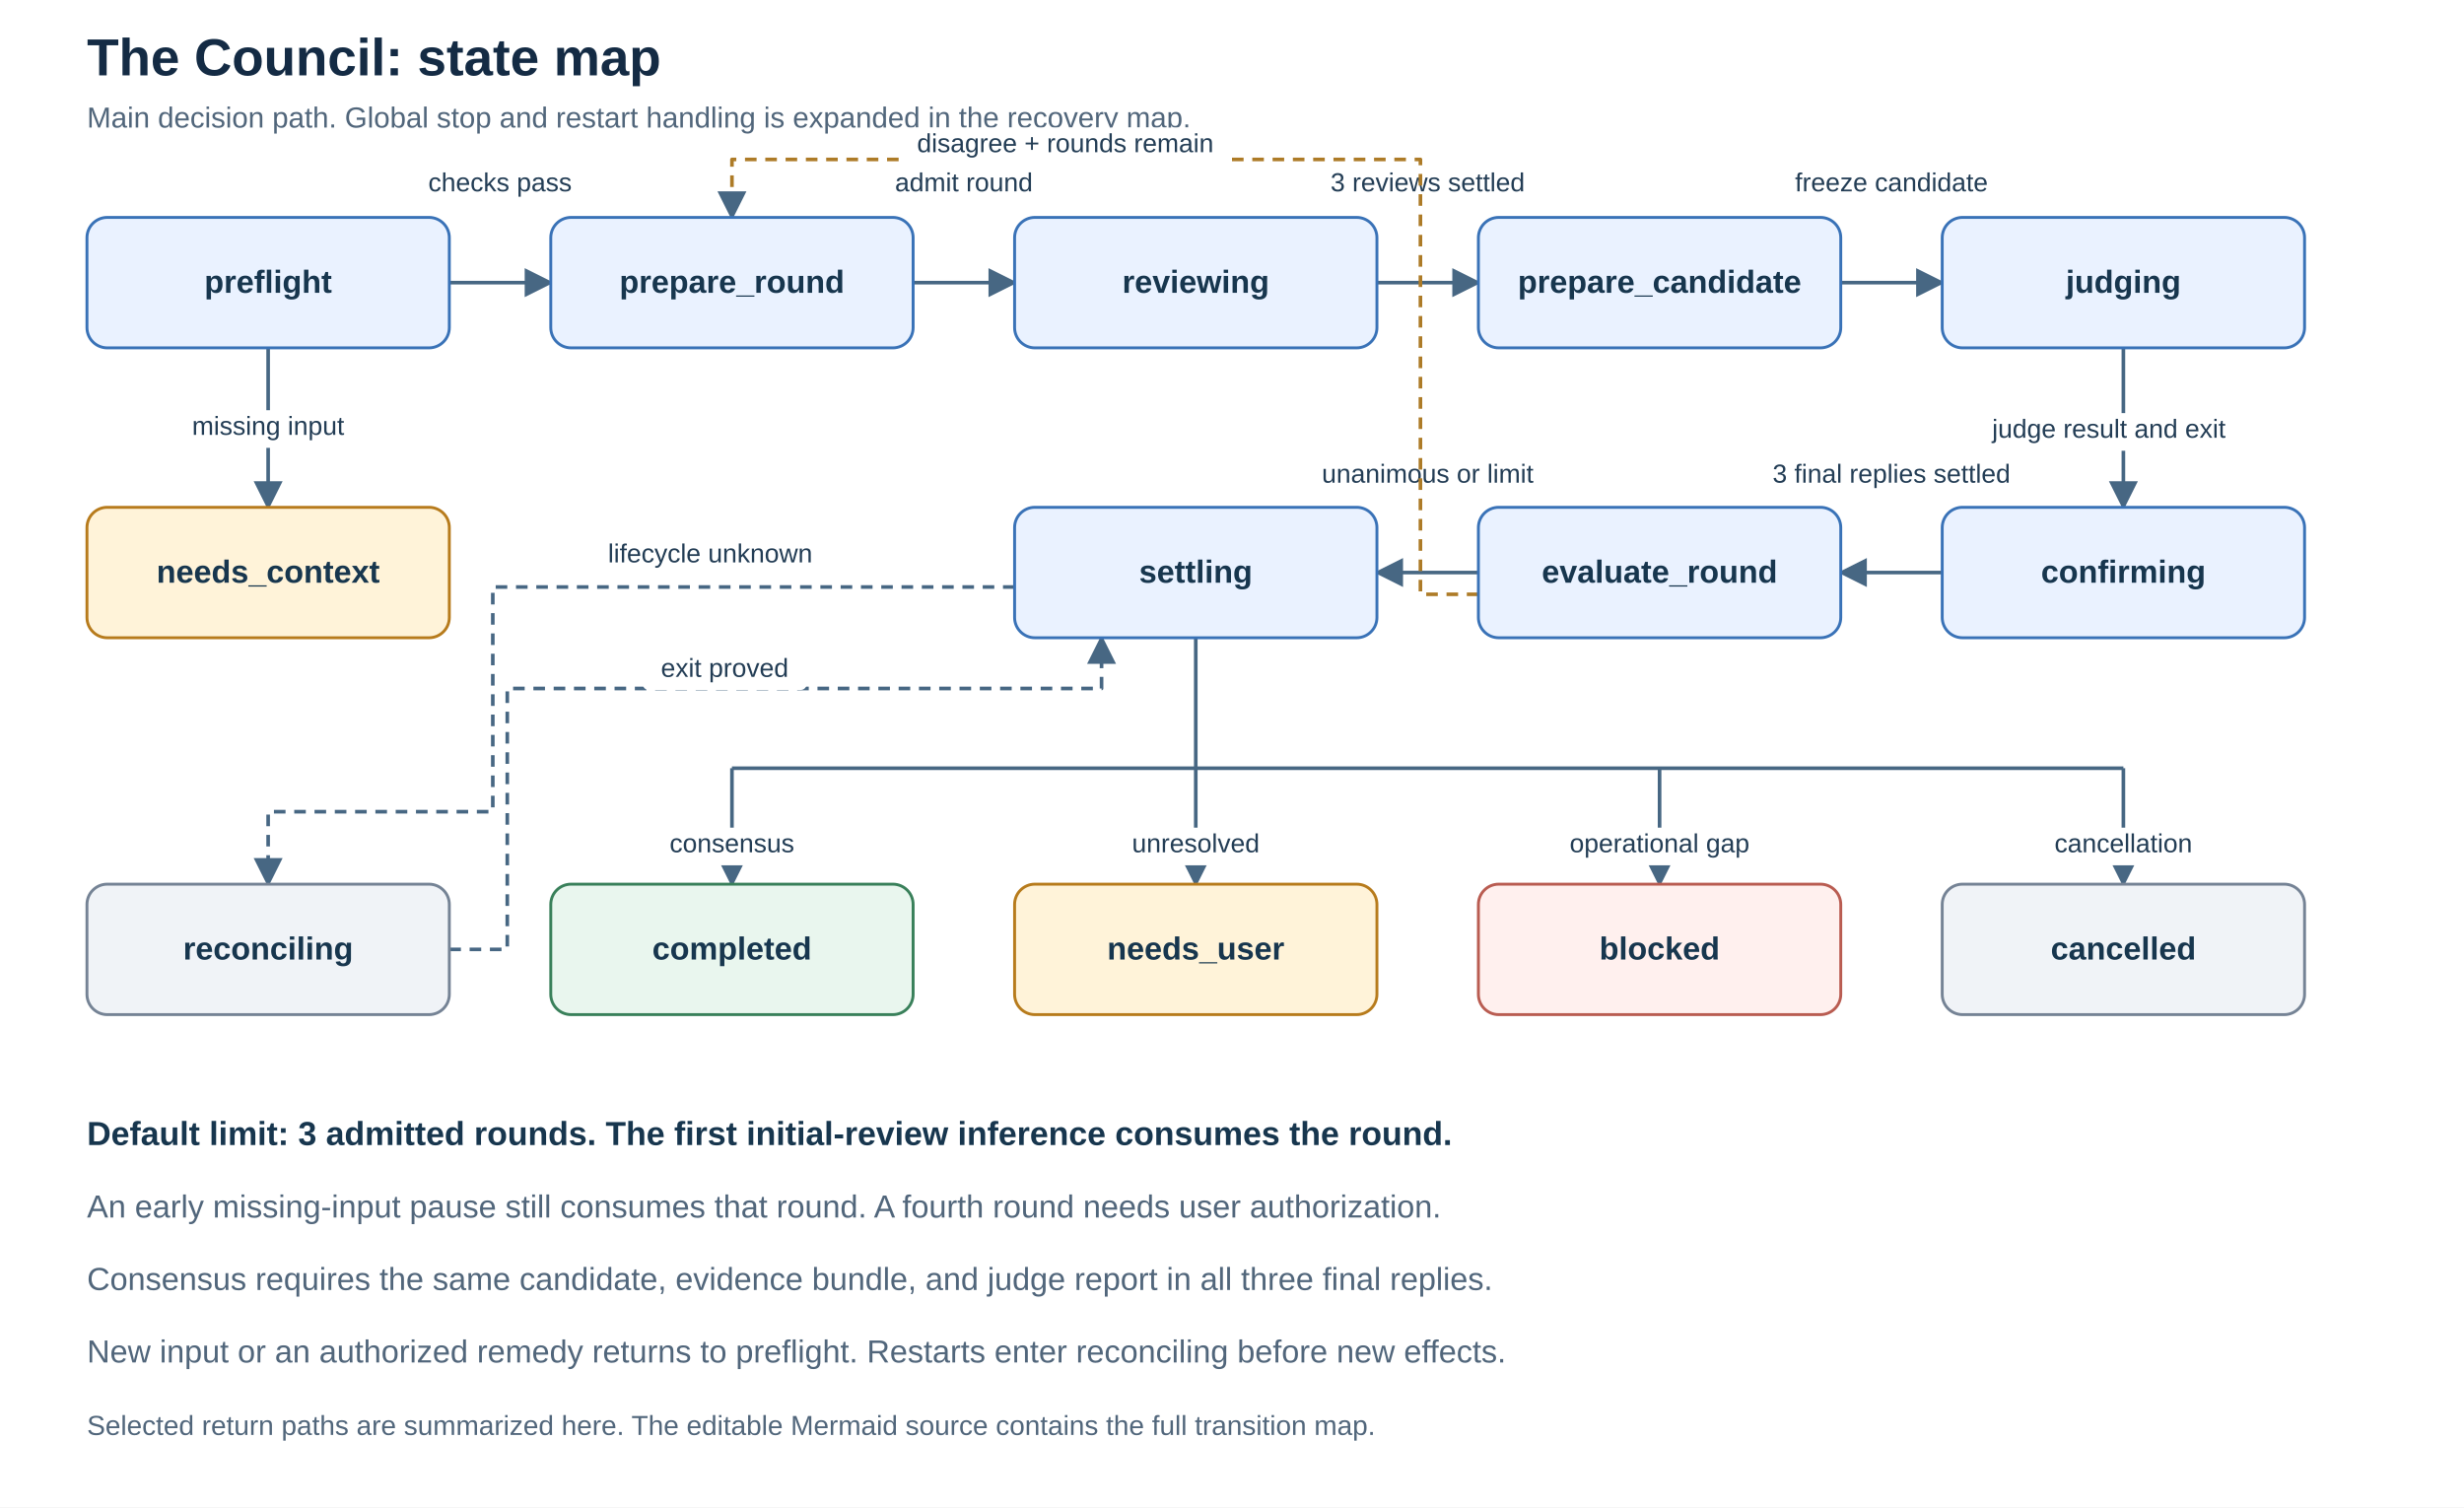
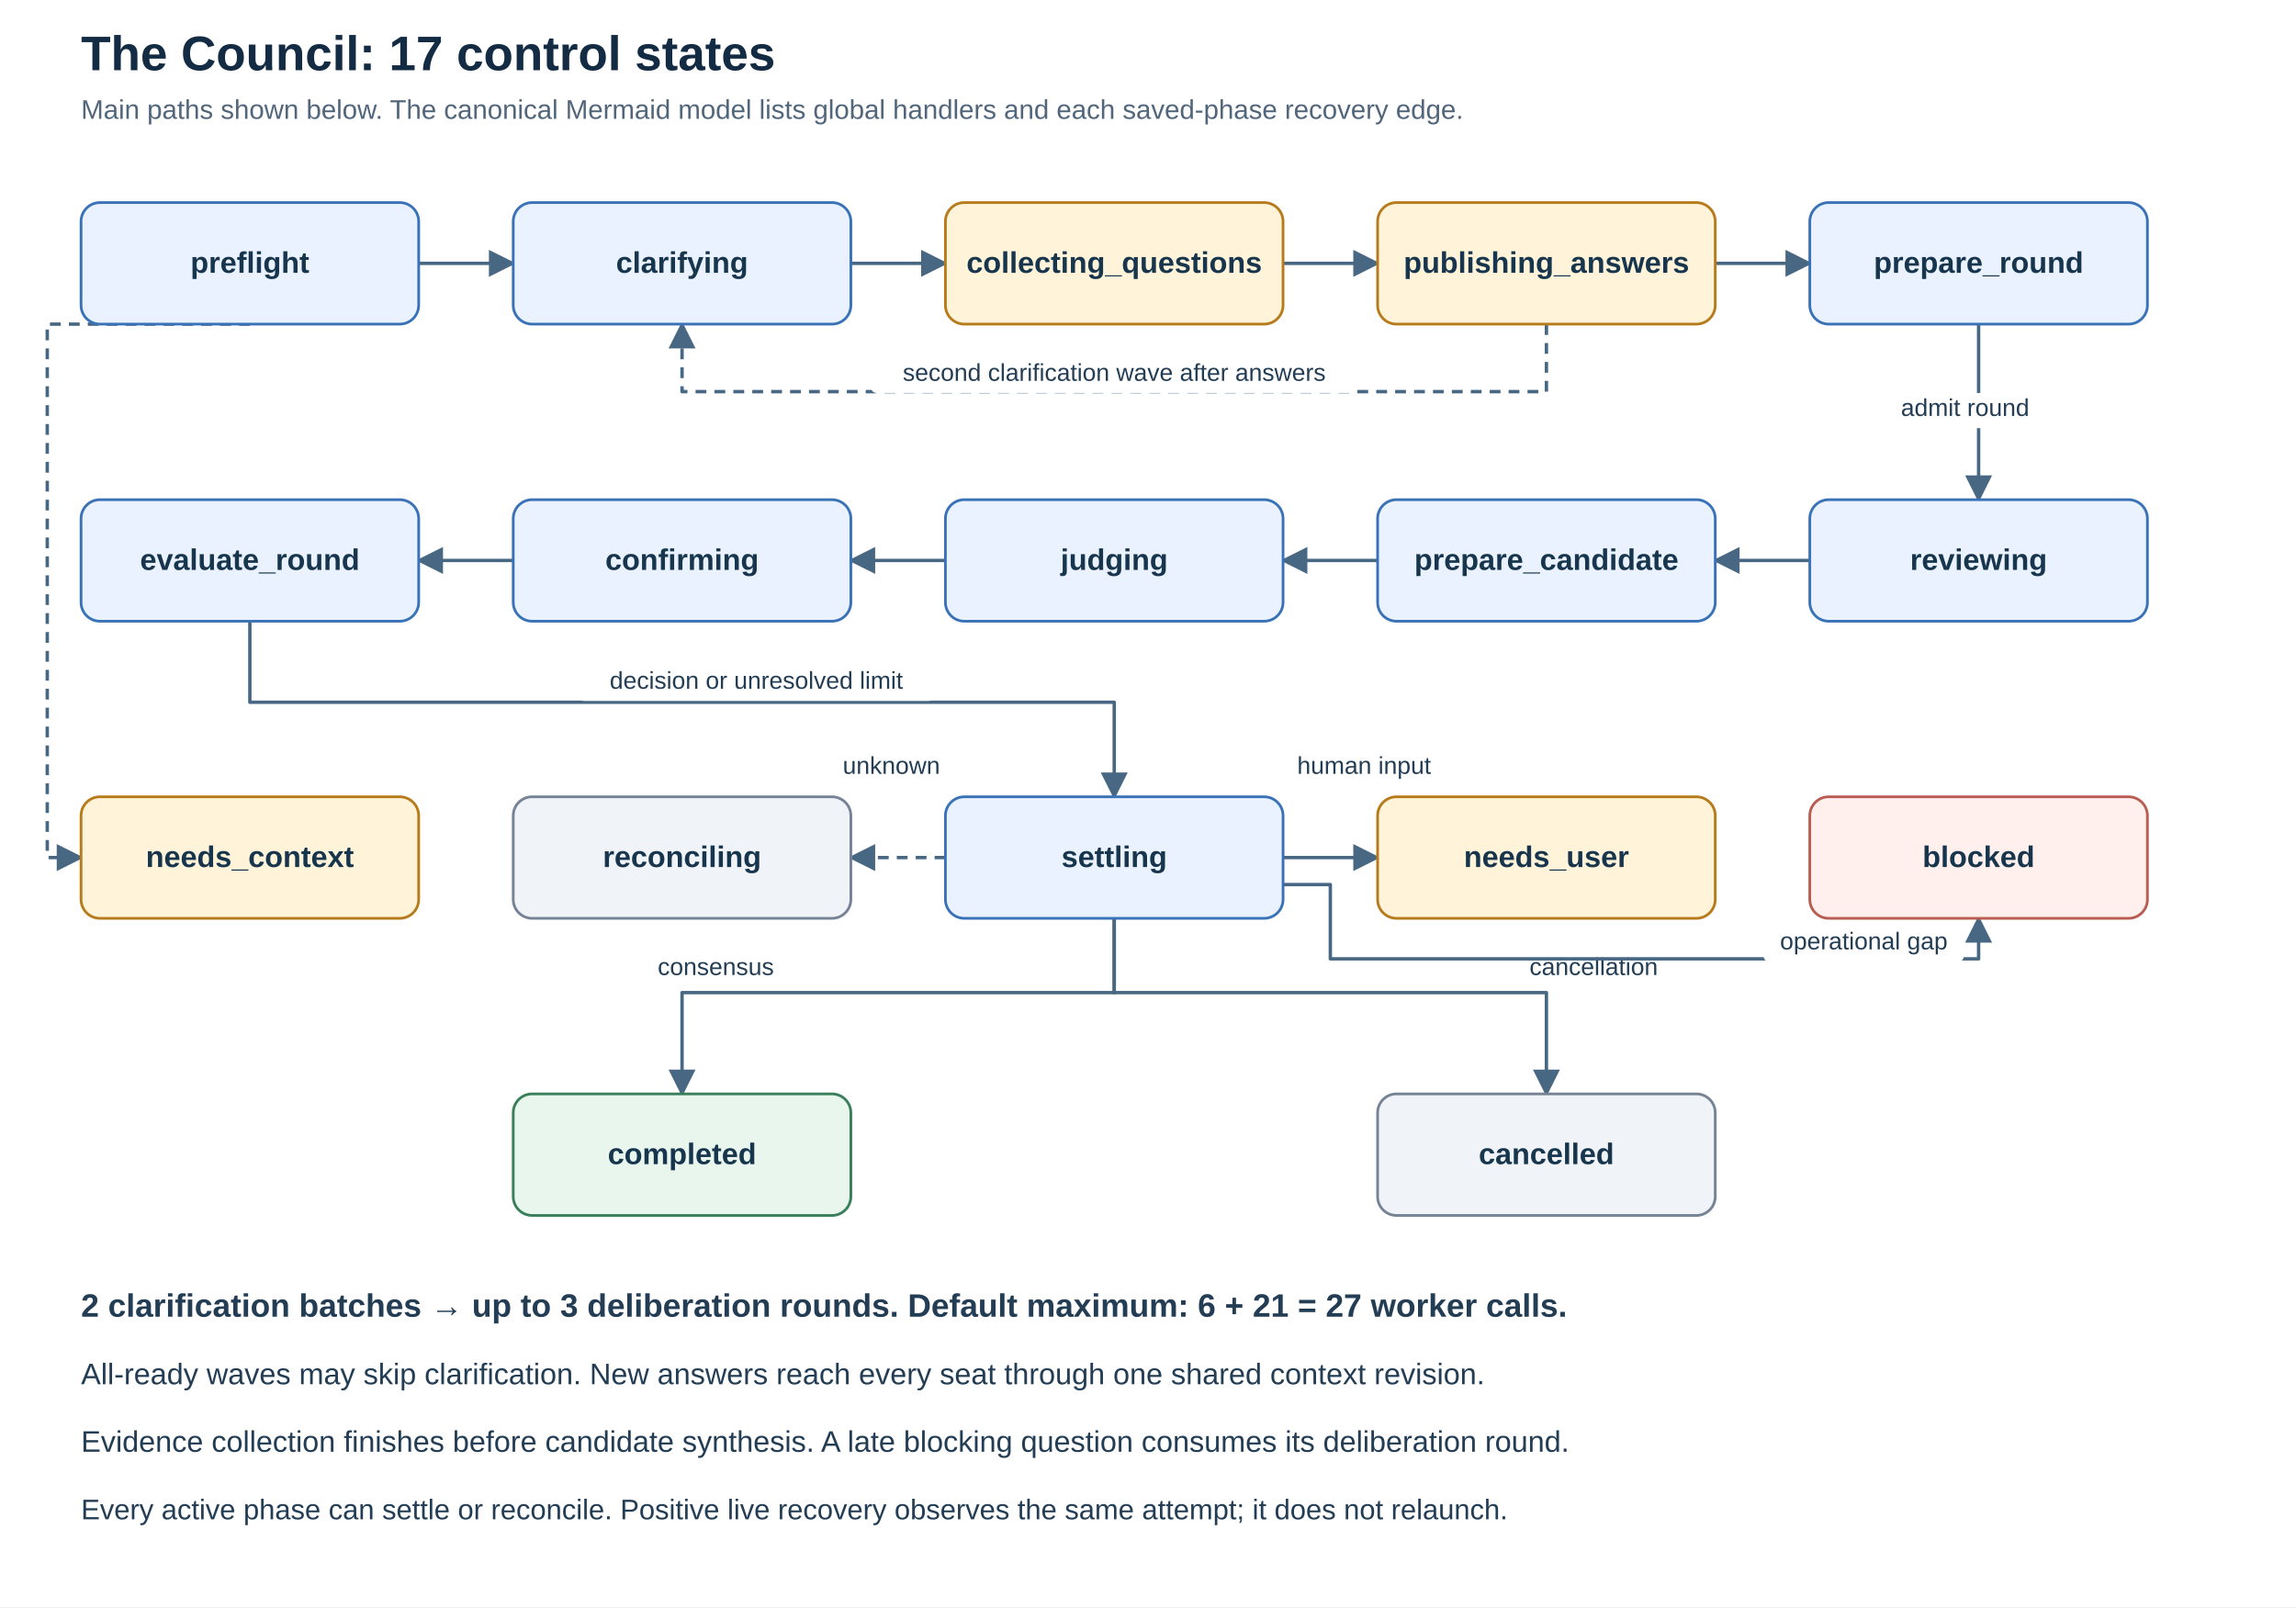
- <svg xmlns="http://www.w3.org/2000/svg" width="1700" height="1040" viewBox="0 0 1700 1040">
+ <svg xmlns="http://www.w3.org/2000/svg" width="1700" height="1190" viewBox="0 0 1700 1190">
  <defs>
    <marker id="arrow" viewBox="0 0 10 10" refX="9" refY="5" markerWidth="8" markerHeight="8" orient="auto-start-reverse">
      <path d="M 0 0 L 10 5 L 0 10 z" fill="#476783" />
    </marker>
  </defs>
-   <rect width="1700" height="1040" fill="#ffffff" />
-   <text x="60" y="52" font-family="Arial, Helvetica, sans-serif" font-size="36" fill="#142b44" text-anchor="start" font-weight="700">The Council: state map</text>
-   <text x="60" y="88" font-family="Arial, Helvetica, sans-serif" font-size="20" fill="#51667b" text-anchor="start" font-weight="400">Main decision path. Global stop and restart handling is expanded in the recovery map.</text>
+   <rect width="1700" height="1190" fill="#ffffff" />
+   <text x="60" y="52" font-family="Arial, Helvetica, sans-serif" font-size="36" fill="#142b44" text-anchor="start" font-weight="700">The Council: 17 control states</text>
+   <text x="60" y="88" font-family="Arial, Helvetica, sans-serif" font-size="20" fill="#51667b" text-anchor="start" font-weight="400">Main paths shown below. The canonical Mermaid model lists global handlers and each saved-phase recovery edge.</text>
  <polyline points="310,195 380,195" fill="none" stroke="#476783" stroke-width="2.5" stroke-linejoin="round" marker-end="url(#arrow)" />
-   <rect x="288.5" y="115" width="113.0" height="26" rx="4" fill="white" />
-   <text x="345.0" y="132" font-family="Arial, Helvetica, sans-serif" font-size="18" fill="#233d55" text-anchor="middle" font-weight="400">checks pass</text>
  <polyline points="630,195 700,195" fill="none" stroke="#476783" stroke-width="2.5" stroke-linejoin="round" marker-end="url(#arrow)" />
-   <rect x="608.5" y="115" width="113.0" height="26" rx="4" fill="white" />
-   <text x="665.0" y="132" font-family="Arial, Helvetica, sans-serif" font-size="18" fill="#233d55" text-anchor="middle" font-weight="400">admit round</text>
  <polyline points="950,195 1020,195" fill="none" stroke="#476783" stroke-width="2.5" stroke-linejoin="round" marker-end="url(#arrow)" />
-   <rect x="902.0" y="115" width="165.9" height="26" rx="4" fill="white" />
-   <text x="985.0" y="132" font-family="Arial, Helvetica, sans-serif" font-size="18" fill="#233d55" text-anchor="middle" font-weight="400">3 reviews settled</text>
  <polyline points="1270,195 1340,195" fill="none" stroke="#476783" stroke-width="2.5" stroke-linejoin="round" marker-end="url(#arrow)" />
-   <rect x="1226.4" y="115" width="157.1" height="26" rx="4" fill="white" />
-   <text x="1305.0" y="132" font-family="Arial, Helvetica, sans-serif" font-size="18" fill="#233d55" text-anchor="middle" font-weight="400">freeze candidate</text>
-   <polyline points="1465,240 1465,350" fill="none" stroke="#476783" stroke-width="2.5" stroke-linejoin="round" marker-end="url(#arrow)" />
-   <rect x="1354.4" y="285" width="201.2" height="26" rx="4" fill="white" />
-   <text x="1455" y="302" font-family="Arial, Helvetica, sans-serif" font-size="18" fill="#233d55" text-anchor="middle" font-weight="400">judge result and exit</text>
-   <polyline points="1340,395 1270,395" fill="none" stroke="#476783" stroke-width="2.5" stroke-linejoin="round" marker-end="url(#arrow)" />
-   <rect x="1195.6" y="316" width="218.9" height="26" rx="4" fill="white" />
-   <text x="1305" y="333" font-family="Arial, Helvetica, sans-serif" font-size="18" fill="#233d55" text-anchor="middle" font-weight="400">3 final replies settled</text>
-   <polyline points="1020,395 950,395" fill="none" stroke="#476783" stroke-width="2.5" stroke-linejoin="round" marker-end="url(#arrow)" />
-   <rect x="897.6" y="316" width="174.8" height="26" rx="4" fill="white" />
-   <text x="985" y="333" font-family="Arial, Helvetica, sans-serif" font-size="18" fill="#233d55" text-anchor="middle" font-weight="400">unanimous or limit</text>
-   <polyline points="1020,410 980,410 980,110 505,110 505,150" fill="none" stroke="#ad7b27" stroke-width="2.5" stroke-linejoin="round" stroke-dasharray="8 6" marker-end="url(#arrow)" />
-   <rect x="621.2" y="88" width="227.7" height="26" rx="4" fill="white" />
-   <text x="735" y="105" font-family="Arial, Helvetica, sans-serif" font-size="18" fill="#233d55" text-anchor="middle" font-weight="400">disagree + rounds remain</text>
-   <polyline points="185,240 185,350" fill="none" stroke="#476783" stroke-width="2.5" stroke-linejoin="round" marker-end="url(#arrow)" />
-   <rect x="119.7" y="283" width="130.7" height="26" rx="4" fill="white" />
-   <text x="185" y="300" font-family="Arial, Helvetica, sans-serif" font-size="18" fill="#233d55" text-anchor="middle" font-weight="400">missing input</text>
-   <polyline points="700,405 340,405 340,560 185,560 185,610" fill="none" stroke="#476783" stroke-width="2.5" stroke-linejoin="round" stroke-dasharray="8 6" marker-end="url(#arrow)" />
-   <rect x="407.0" y="371" width="165.9" height="26" rx="4" fill="white" />
-   <text x="490" y="388" font-family="Arial, Helvetica, sans-serif" font-size="18" fill="#233d55" text-anchor="middle" font-weight="400">lifecycle unknown</text>
-   <polyline points="310,655 350,655 350,475 760,475 760,440" fill="none" stroke="#476783" stroke-width="2.5" stroke-linejoin="round" stroke-dasharray="8 6" marker-end="url(#arrow)" />
-   <rect x="443.5" y="450" width="113.0" height="26" rx="4" fill="white" />
-   <text x="500" y="467" font-family="Arial, Helvetica, sans-serif" font-size="18" fill="#233d55" text-anchor="middle" font-weight="400">exit proved</text>
-   <polyline points="825,440 825,530" fill="none" stroke="#476783" stroke-width="2.5" stroke-linejoin="round" />
-   <polyline points="505,530 1465,530" fill="none" stroke="#476783" stroke-width="2.5" stroke-linejoin="round" />
-   <polyline points="505,530 505,610" fill="none" stroke="#476783" stroke-width="2.5" stroke-linejoin="round" marker-end="url(#arrow)" />
-   <rect x="457.3" y="571" width="95.4" height="26" rx="4" fill="white" />
-   <text x="505" y="588" font-family="Arial, Helvetica, sans-serif" font-size="18" fill="#233d55" text-anchor="middle" font-weight="400">consensus</text>
-   <polyline points="825,530 825,610" fill="none" stroke="#476783" stroke-width="2.5" stroke-linejoin="round" marker-end="url(#arrow)" />
-   <rect x="772.9" y="571" width="104.2" height="26" rx="4" fill="white" />
-   <text x="825" y="588" font-family="Arial, Helvetica, sans-serif" font-size="18" fill="#233d55" text-anchor="middle" font-weight="400">unresolved</text>
-   <polyline points="1145,530 1145,610" fill="none" stroke="#476783" stroke-width="2.5" stroke-linejoin="round" marker-end="url(#arrow)" />
-   <rect x="1070.8" y="571" width="148.3" height="26" rx="4" fill="white" />
-   <text x="1145" y="588" font-family="Arial, Helvetica, sans-serif" font-size="18" fill="#233d55" text-anchor="middle" font-weight="400">operational gap</text>
-   <polyline points="1465,530 1465,610" fill="none" stroke="#476783" stroke-width="2.5" stroke-linejoin="round" marker-end="url(#arrow)" />
-   <rect x="1404.1" y="571" width="121.8" height="26" rx="4" fill="white" />
-   <text x="1465" y="588" font-family="Arial, Helvetica, sans-serif" font-size="18" fill="#233d55" text-anchor="middle" font-weight="400">cancellation</text>
+   <polyline points="1340,415 1270,415" fill="none" stroke="#476783" stroke-width="2.5" stroke-linejoin="round" marker-end="url(#arrow)" />
+   <polyline points="1020,415 950,415" fill="none" stroke="#476783" stroke-width="2.5" stroke-linejoin="round" marker-end="url(#arrow)" />
+   <polyline points="700,415 630,415" fill="none" stroke="#476783" stroke-width="2.5" stroke-linejoin="round" marker-end="url(#arrow)" />
+   <polyline points="380,415 310,415" fill="none" stroke="#476783" stroke-width="2.5" stroke-linejoin="round" marker-end="url(#arrow)" />
+   <polyline points="1465,240 1465,370" fill="none" stroke="#476783" stroke-width="2.5" stroke-linejoin="round" marker-end="url(#arrow)" />
+   <rect x="1398.5" y="291" width="113.0" height="26" rx="4" fill="white" />
+   <text x="1455" y="308" font-family="Arial, Helvetica, sans-serif" font-size="18" fill="#233d55" text-anchor="middle" font-weight="400">admit round</text>
+   <polyline points="185,460 185,520 825,520 825,590" fill="none" stroke="#476783" stroke-width="2.5" stroke-linejoin="round" marker-end="url(#arrow)" />
+   <rect x="428.5" y="493" width="263.0" height="26" rx="4" fill="white" />
+   <text x="560" y="510" font-family="Arial, Helvetica, sans-serif" font-size="18" fill="#233d55" text-anchor="middle" font-weight="400">decision or unresolved limit</text>
+   <polyline points="825,680 825,735 505,735 505,810" fill="none" stroke="#476783" stroke-width="2.5" stroke-linejoin="round" marker-end="url(#arrow)" />
+   <rect x="482.3" y="705" width="95.4" height="26" rx="4" fill="white" />
+   <text x="530" y="722" font-family="Arial, Helvetica, sans-serif" font-size="18" fill="#233d55" text-anchor="middle" font-weight="400">consensus</text>
+   <polyline points="825,680 825,735 1145,735 1145,810" fill="none" stroke="#476783" stroke-width="2.5" stroke-linejoin="round" marker-end="url(#arrow)" />
+   <rect x="1119.1" y="705" width="121.8" height="26" rx="4" fill="white" />
+   <text x="1180" y="722" font-family="Arial, Helvetica, sans-serif" font-size="18" fill="#233d55" text-anchor="middle" font-weight="400">cancellation</text>
+   <polyline points="950,635 1020,635" fill="none" stroke="#476783" stroke-width="2.5" stroke-linejoin="round" marker-end="url(#arrow)" />
+   <rect x="953.5" y="556" width="113.0" height="26" rx="4" fill="white" />
+   <text x="1010" y="573" font-family="Arial, Helvetica, sans-serif" font-size="18" fill="#233d55" text-anchor="middle" font-weight="400">human input</text>
+   <polyline points="950,655 985,655 985,710 1465,710 1465,680" fill="none" stroke="#476783" stroke-width="2.5" stroke-linejoin="round" marker-end="url(#arrow)" />
+   <rect x="1305.8" y="686" width="148.3" height="26" rx="4" fill="white" />
+   <text x="1380" y="703" font-family="Arial, Helvetica, sans-serif" font-size="18" fill="#233d55" text-anchor="middle" font-weight="400">operational gap</text>
+   <polyline points="700,635 630,635" fill="none" stroke="#476783" stroke-width="2.5" stroke-linejoin="round" stroke-dasharray="8 6" marker-end="url(#arrow)" />
+   <rect x="621.1" y="556" width="77.7" height="26" rx="4" fill="white" />
+   <text x="660" y="573" font-family="Arial, Helvetica, sans-serif" font-size="18" fill="#233d55" text-anchor="middle" font-weight="400">unknown</text>
+   <polyline points="185,240 35,240 35,635 60,635" fill="none" stroke="#476783" stroke-width="2.5" stroke-linejoin="round" stroke-dasharray="8 6" marker-end="url(#arrow)" />
+   <polyline points="1145,240 1145,290 505,290 505,240" fill="none" stroke="#476783" stroke-width="2.5" stroke-linejoin="round" stroke-dasharray="8 6" marker-end="url(#arrow)" />
+   <rect x="645.0" y="265" width="360.0" height="26" rx="4" fill="white" />
+   <text x="825" y="282" font-family="Arial, Helvetica, sans-serif" font-size="18" fill="#233d55" text-anchor="middle" font-weight="400">second clarification wave after answers</text>
  <rect x="60" y="150" width="250" height="90" rx="14" fill="#eaf2ff" stroke="#3972b7" stroke-width="2" />
  <text x="185.0" y="202.0" font-family="Arial, Helvetica, sans-serif" font-size="22" fill="#17364e" text-anchor="middle" font-weight="600">preflight</text>
  <rect x="380" y="150" width="250" height="90" rx="14" fill="#eaf2ff" stroke="#3972b7" stroke-width="2" />
-   <text x="505.0" y="202.0" font-family="Arial, Helvetica, sans-serif" font-size="22" fill="#17364e" text-anchor="middle" font-weight="600">prepare_round</text>
-   <rect x="700" y="150" width="250" height="90" rx="14" fill="#eaf2ff" stroke="#3972b7" stroke-width="2" />
-   <text x="825.0" y="202.0" font-family="Arial, Helvetica, sans-serif" font-size="22" fill="#17364e" text-anchor="middle" font-weight="600">reviewing</text>
-   <rect x="1020" y="150" width="250" height="90" rx="14" fill="#eaf2ff" stroke="#3972b7" stroke-width="2" />
-   <text x="1145.0" y="202.0" font-family="Arial, Helvetica, sans-serif" font-size="22" fill="#17364e" text-anchor="middle" font-weight="600">prepare_candidate</text>
+   <text x="505.0" y="202.0" font-family="Arial, Helvetica, sans-serif" font-size="22" fill="#17364e" text-anchor="middle" font-weight="600">clarifying</text>
+   <rect x="700" y="150" width="250" height="90" rx="14" fill="#fff3d9" stroke="#b77b1c" stroke-width="2" />
+   <text x="825.0" y="202.0" font-family="Arial, Helvetica, sans-serif" font-size="22" fill="#17364e" text-anchor="middle" font-weight="600">collecting_questions</text>
+   <rect x="1020" y="150" width="250" height="90" rx="14" fill="#fff3d9" stroke="#b77b1c" stroke-width="2" />
+   <text x="1145.0" y="202.0" font-family="Arial, Helvetica, sans-serif" font-size="22" fill="#17364e" text-anchor="middle" font-weight="600">publishing_answers</text>
  <rect x="1340" y="150" width="250" height="90" rx="14" fill="#eaf2ff" stroke="#3972b7" stroke-width="2" />
-   <text x="1465.0" y="202.0" font-family="Arial, Helvetica, sans-serif" font-size="22" fill="#17364e" text-anchor="middle" font-weight="600">judging</text>
-   <rect x="60" y="350" width="250" height="90" rx="14" fill="#fff3d9" stroke="#b77b1c" stroke-width="2" />
-   <text x="185.0" y="402.0" font-family="Arial, Helvetica, sans-serif" font-size="22" fill="#17364e" text-anchor="middle" font-weight="600">needs_context</text>
-   <rect x="1340" y="350" width="250" height="90" rx="14" fill="#eaf2ff" stroke="#3972b7" stroke-width="2" />
-   <text x="1465.0" y="402.0" font-family="Arial, Helvetica, sans-serif" font-size="22" fill="#17364e" text-anchor="middle" font-weight="600">confirming</text>
-   <rect x="1020" y="350" width="250" height="90" rx="14" fill="#eaf2ff" stroke="#3972b7" stroke-width="2" />
-   <text x="1145.0" y="402.0" font-family="Arial, Helvetica, sans-serif" font-size="22" fill="#17364e" text-anchor="middle" font-weight="600">evaluate_round</text>
-   <rect x="700" y="350" width="250" height="90" rx="14" fill="#eaf2ff" stroke="#3972b7" stroke-width="2" />
-   <text x="825.0" y="402.0" font-family="Arial, Helvetica, sans-serif" font-size="22" fill="#17364e" text-anchor="middle" font-weight="600">settling</text>
-   <rect x="60" y="610" width="250" height="90" rx="14" fill="#f0f3f7" stroke="#758395" stroke-width="2" />
-   <text x="185.0" y="662.0" font-family="Arial, Helvetica, sans-serif" font-size="22" fill="#17364e" text-anchor="middle" font-weight="600">reconciling</text>
-   <rect x="380" y="610" width="250" height="90" rx="14" fill="#e9f6ee" stroke="#39805a" stroke-width="2" />
-   <text x="505.0" y="662.0" font-family="Arial, Helvetica, sans-serif" font-size="22" fill="#17364e" text-anchor="middle" font-weight="600">completed</text>
-   <rect x="700" y="610" width="250" height="90" rx="14" fill="#fff3d9" stroke="#b77b1c" stroke-width="2" />
-   <text x="825.0" y="662.0" font-family="Arial, Helvetica, sans-serif" font-size="22" fill="#17364e" text-anchor="middle" font-weight="600">needs_user</text>
-   <rect x="1020" y="610" width="250" height="90" rx="14" fill="#fff0ee" stroke="#b95c51" stroke-width="2" />
-   <text x="1145.0" y="662.0" font-family="Arial, Helvetica, sans-serif" font-size="22" fill="#17364e" text-anchor="middle" font-weight="600">blocked</text>
-   <rect x="1340" y="610" width="250" height="90" rx="14" fill="#f0f3f7" stroke="#758395" stroke-width="2" />
-   <text x="1465.0" y="662.0" font-family="Arial, Helvetica, sans-serif" font-size="22" fill="#17364e" text-anchor="middle" font-weight="600">cancelled</text>
-   <text x="60" y="790" font-family="Arial, Helvetica, sans-serif" font-size="23" fill="#17364e" text-anchor="start" font-weight="600">Default limit: 3 admitted rounds. The first initial-review inference consumes the round.</text>
-   <text x="60" y="840" font-family="Arial, Helvetica, sans-serif" font-size="22" fill="#51667b" text-anchor="start" font-weight="400">An early missing-input pause still consumes that round. A fourth round needs user authorization.</text>
-   <text x="60" y="890" font-family="Arial, Helvetica, sans-serif" font-size="22" fill="#51667b" text-anchor="start" font-weight="400">Consensus requires the same candidate, evidence bundle, and judge report in all three final replies.</text>
-   <text x="60" y="940" font-family="Arial, Helvetica, sans-serif" font-size="22" fill="#51667b" text-anchor="start" font-weight="400">New input or an authorized remedy returns to preflight. Restarts enter reconciling before new effects.</text>
-   <text x="60" y="990" font-family="Arial, Helvetica, sans-serif" font-size="19" fill="#51667b" text-anchor="start" font-weight="400">Selected return paths are summarized here. The editable Mermaid source contains the full transition map.</text>
+   <text x="1465.0" y="202.0" font-family="Arial, Helvetica, sans-serif" font-size="22" fill="#17364e" text-anchor="middle" font-weight="600">prepare_round</text>
+   <rect x="60" y="370" width="250" height="90" rx="14" fill="#eaf2ff" stroke="#3972b7" stroke-width="2" />
+   <text x="185.0" y="422.0" font-family="Arial, Helvetica, sans-serif" font-size="22" fill="#17364e" text-anchor="middle" font-weight="600">evaluate_round</text>
+   <rect x="380" y="370" width="250" height="90" rx="14" fill="#eaf2ff" stroke="#3972b7" stroke-width="2" />
+   <text x="505.0" y="422.0" font-family="Arial, Helvetica, sans-serif" font-size="22" fill="#17364e" text-anchor="middle" font-weight="600">confirming</text>
+   <rect x="700" y="370" width="250" height="90" rx="14" fill="#eaf2ff" stroke="#3972b7" stroke-width="2" />
+   <text x="825.0" y="422.0" font-family="Arial, Helvetica, sans-serif" font-size="22" fill="#17364e" text-anchor="middle" font-weight="600">judging</text>
+   <rect x="1020" y="370" width="250" height="90" rx="14" fill="#eaf2ff" stroke="#3972b7" stroke-width="2" />
+   <text x="1145.0" y="422.0" font-family="Arial, Helvetica, sans-serif" font-size="22" fill="#17364e" text-anchor="middle" font-weight="600">prepare_candidate</text>
+   <rect x="1340" y="370" width="250" height="90" rx="14" fill="#eaf2ff" stroke="#3972b7" stroke-width="2" />
+   <text x="1465.0" y="422.0" font-family="Arial, Helvetica, sans-serif" font-size="22" fill="#17364e" text-anchor="middle" font-weight="600">reviewing</text>
+   <rect x="60" y="590" width="250" height="90" rx="14" fill="#fff3d9" stroke="#b77b1c" stroke-width="2" />
+   <text x="185.0" y="642.0" font-family="Arial, Helvetica, sans-serif" font-size="22" fill="#17364e" text-anchor="middle" font-weight="600">needs_context</text>
+   <rect x="380" y="590" width="250" height="90" rx="14" fill="#f0f3f7" stroke="#758395" stroke-width="2" />
+   <text x="505.0" y="642.0" font-family="Arial, Helvetica, sans-serif" font-size="22" fill="#17364e" text-anchor="middle" font-weight="600">reconciling</text>
+   <rect x="700" y="590" width="250" height="90" rx="14" fill="#eaf2ff" stroke="#3972b7" stroke-width="2" />
+   <text x="825.0" y="642.0" font-family="Arial, Helvetica, sans-serif" font-size="22" fill="#17364e" text-anchor="middle" font-weight="600">settling</text>
+   <rect x="1020" y="590" width="250" height="90" rx="14" fill="#fff3d9" stroke="#b77b1c" stroke-width="2" />
+   <text x="1145.0" y="642.0" font-family="Arial, Helvetica, sans-serif" font-size="22" fill="#17364e" text-anchor="middle" font-weight="600">needs_user</text>
+   <rect x="1340" y="590" width="250" height="90" rx="14" fill="#fff0ee" stroke="#b95c51" stroke-width="2" />
+   <text x="1465.0" y="642.0" font-family="Arial, Helvetica, sans-serif" font-size="22" fill="#17364e" text-anchor="middle" font-weight="600">blocked</text>
+   <rect x="380" y="810" width="250" height="90" rx="14" fill="#e9f6ee" stroke="#39805a" stroke-width="2" />
+   <text x="505.0" y="862.0" font-family="Arial, Helvetica, sans-serif" font-size="22" fill="#17364e" text-anchor="middle" font-weight="600">completed</text>
+   <rect x="1020" y="810" width="250" height="90" rx="14" fill="#f0f3f7" stroke="#758395" stroke-width="2" />
+   <text x="1145.0" y="862.0" font-family="Arial, Helvetica, sans-serif" font-size="22" fill="#17364e" text-anchor="middle" font-weight="600">cancelled</text>
+   <text x="60" y="975" font-family="Arial, Helvetica, sans-serif" font-size="24" fill="#233d55" text-anchor="start" font-weight="600">2 clarification batches → up to 3 deliberation rounds. Default maximum: 6 + 21 = 27 worker calls.</text>
+   <text x="60" y="1025" font-family="Arial, Helvetica, sans-serif" font-size="22" fill="#233d55" text-anchor="start" font-weight="400">All-ready waves may skip clarification. New answers reach every seat through one shared context revision.</text>
+   <text x="60" y="1075" font-family="Arial, Helvetica, sans-serif" font-size="22" fill="#233d55" text-anchor="start" font-weight="400">Evidence collection finishes before candidate synthesis. A late blocking question consumes its deliberation round.</text>
+   <text x="60" y="1125" font-family="Arial, Helvetica, sans-serif" font-size="21" fill="#233d55" text-anchor="start" font-weight="400">Every active phase can settle or reconcile. Positive live recovery observes the same attempt; it does not relaunch.</text>
</svg>
